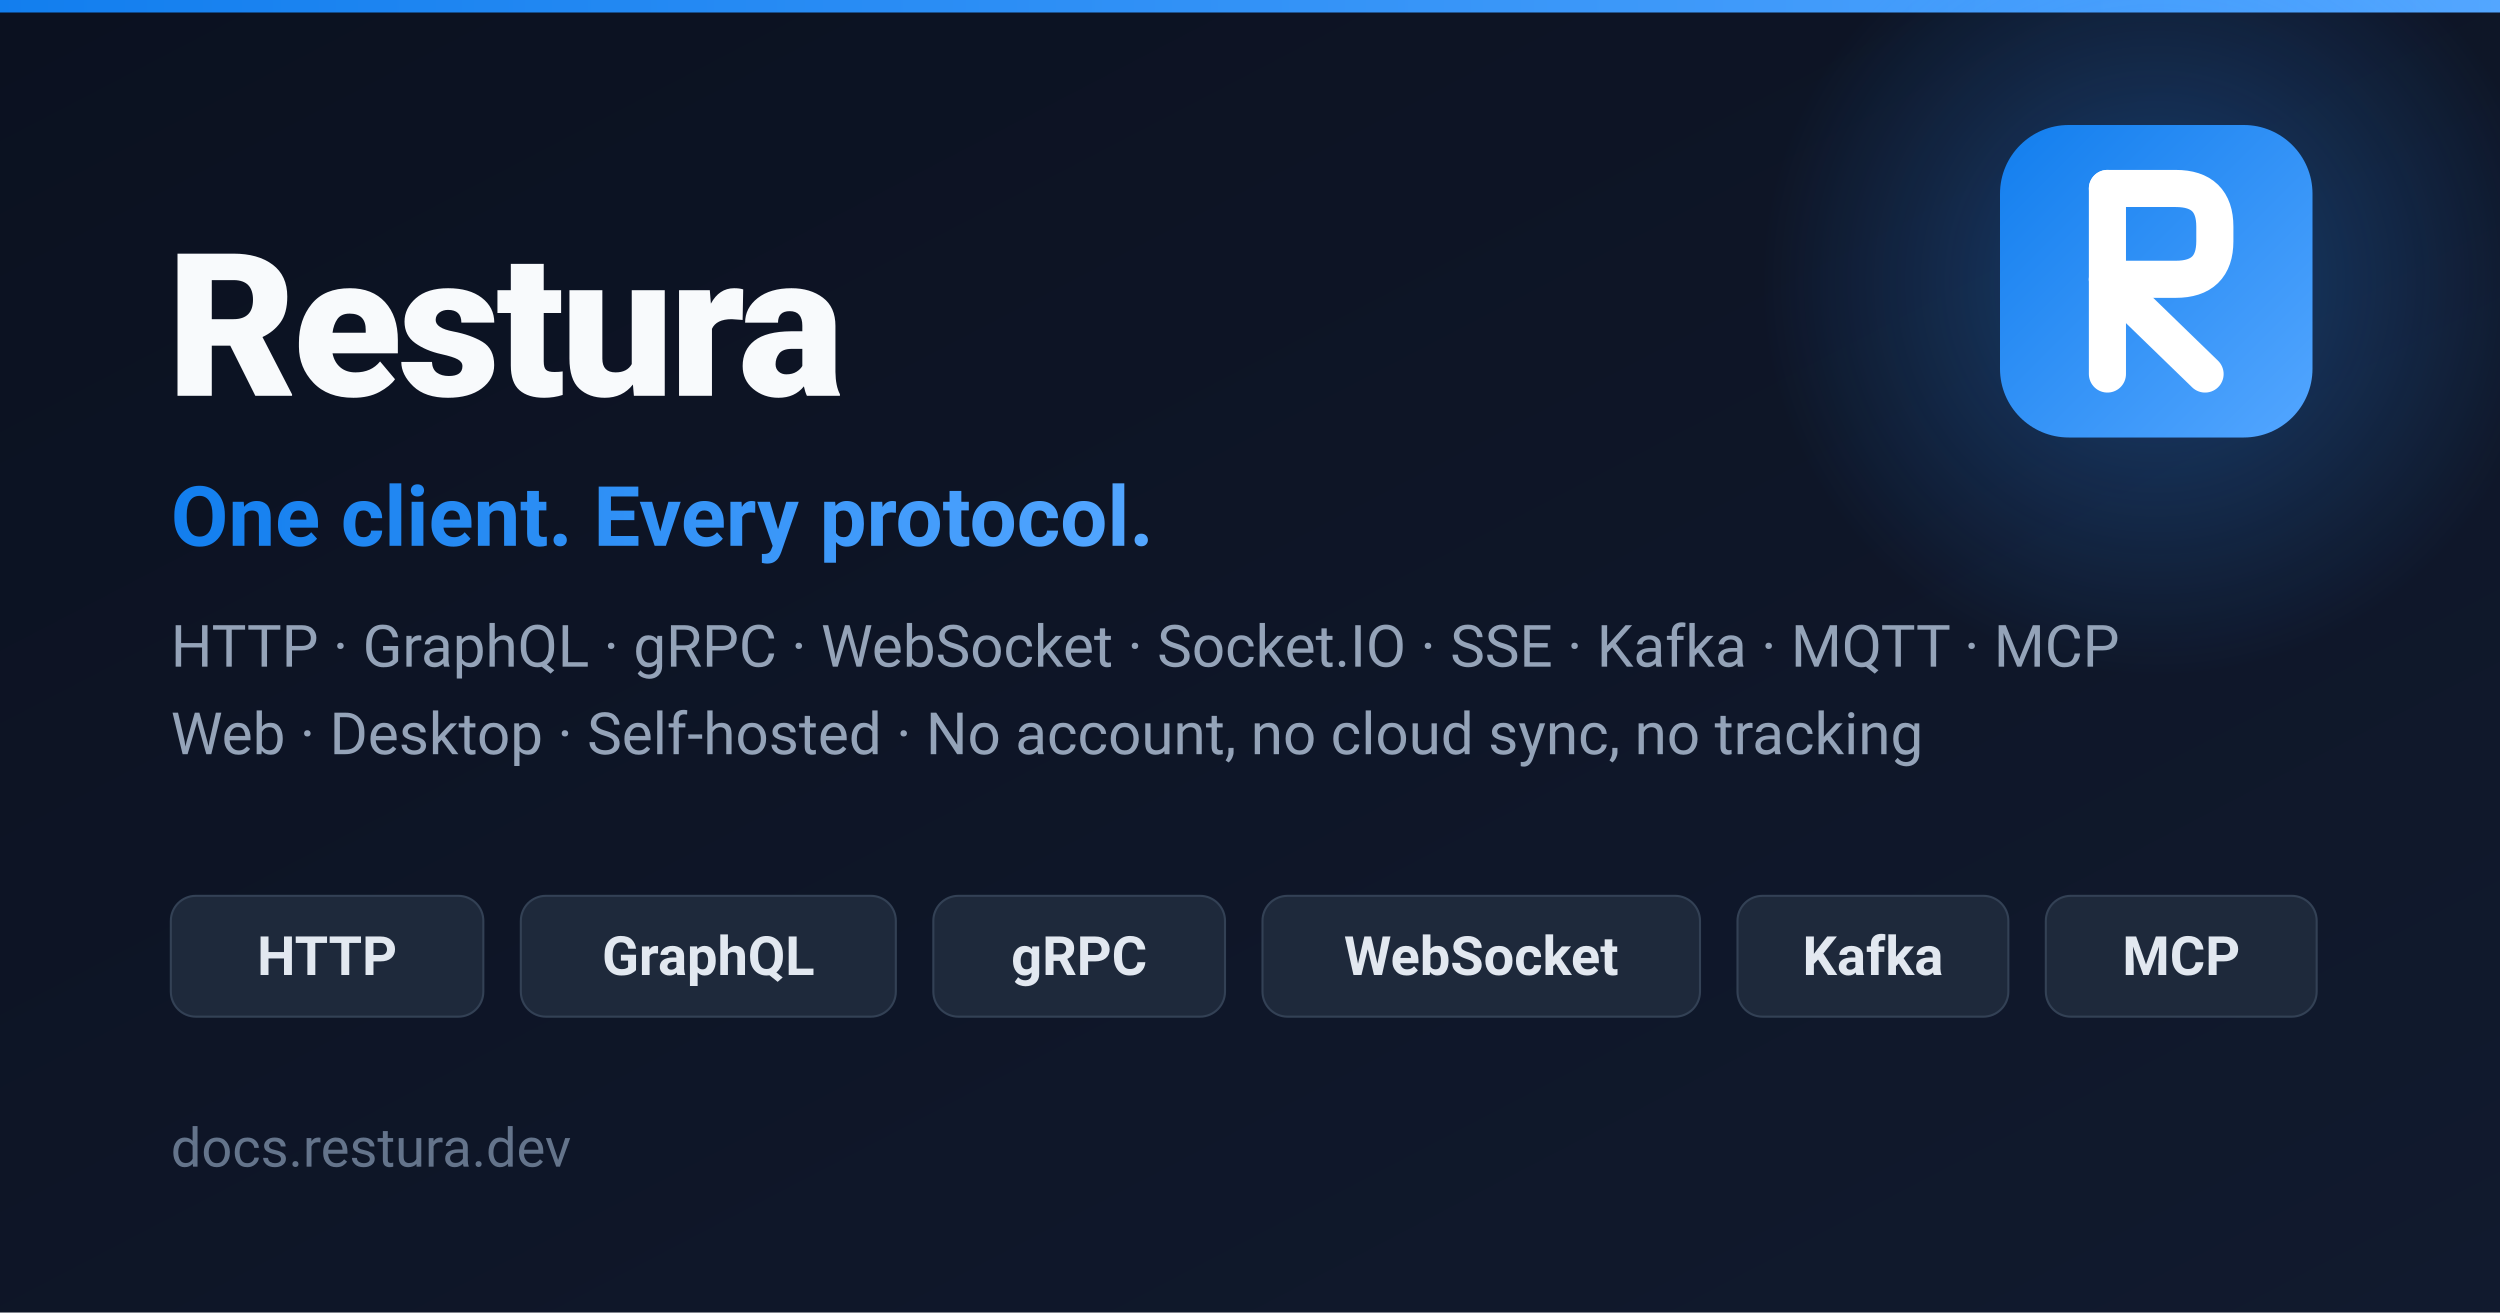
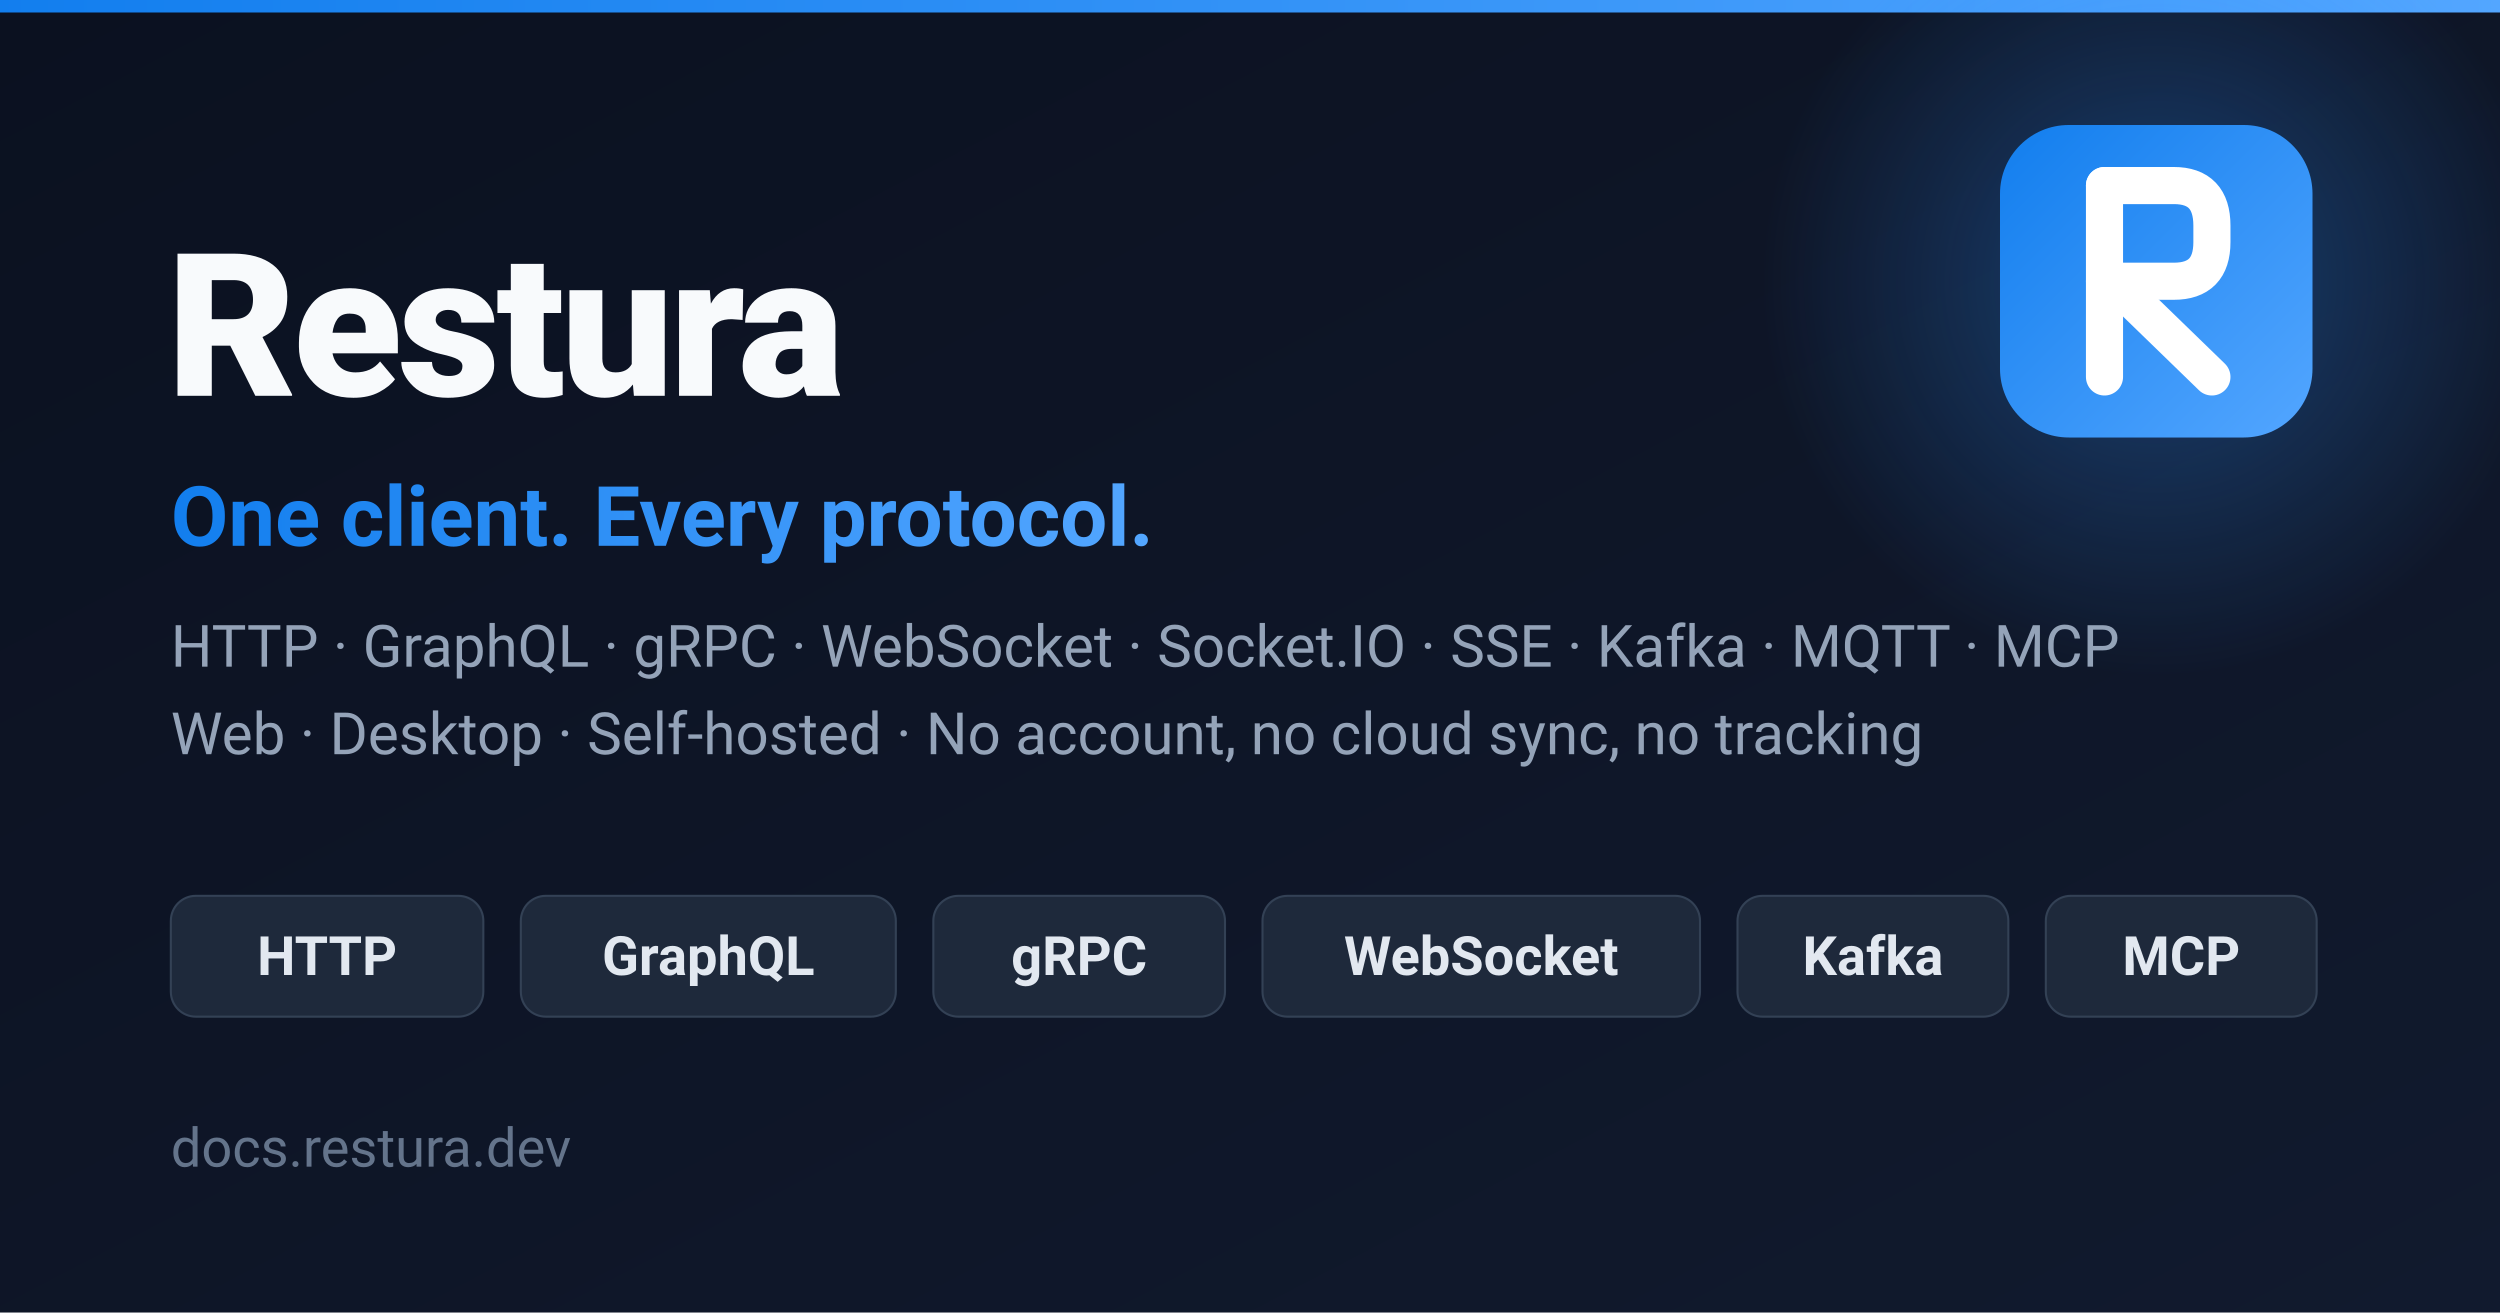
<svg xmlns="http://www.w3.org/2000/svg" width="1200" height="630" viewBox="0 0 1200 630" font-family="ui-sans-serif, system-ui, -apple-system, Segoe UI, Roboto, sans-serif">
  <defs>
    <linearGradient id="bg" x1="0" y1="0" x2="1" y2="1">
      <stop offset="0" stop-color="#0b1120" />
      <stop offset="1" stop-color="#111a2e" />
    </linearGradient>
    <linearGradient id="accent" x1="0" y1="0" x2="1" y2="0">
      <stop offset="0" stop-color="#127eee" />
      <stop offset="1" stop-color="#53a6ff" />
    </linearGradient>
    <linearGradient id="mark" x1="0" y1="0" x2="1" y2="1">
      <stop offset="0" stop-color="#127eee" />
      <stop offset="1" stop-color="#53a6ff" />
    </linearGradient>
    <radialGradient id="markGlow" cx="0.5" cy="0.5" r="0.5">
      <stop offset="0" stop-color="#2e91ff" stop-opacity="0.35" />
      <stop offset="1" stop-color="#2e91ff" stop-opacity="0" />
    </radialGradient>
  </defs>
  <rect width="1200" height="630" fill="url(#bg)" />
  <rect width="1200" height="6" fill="url(#accent)" />
  <circle cx="1035" cy="135" r="190" fill="url(#markGlow)" />
  <g transform="translate(960, 60)">
    <rect width="150" height="150" rx="33" fill="url(#mark)" />
    <g transform="scale(4.6875)" stroke="#ffffff" stroke-width="3.8" stroke-linecap="round" stroke-linejoin="round" fill="none">
-       <path d="M11 6.5 V25.5" />
-       <path d="M11 6.5 H18 Q22 6.5 22 10.4 L22 11.9 Q22 15.8 18 15.8 H11" />
-       <path d="M11 15.8 L21 25.5" />
+       <path d="M10.7 6.2 V25.8" />
+       <path d="M10.7 6.2 H17.8 Q21.7 6.2 21.7 10.3 L21.7 12 Q21.7 16 17.8 16 H10.7" />
+       <path d="M11.6 16 L21.7 25.8" />
    </g>
  </g>
  <text x="80" y="190" font-size="96" font-weight="800" fill="#f8fafc" letter-spacing="-2">Restura</text>
  <text x="82" y="262" font-size="40" font-weight="600" fill="url(#accent)">One client. Every protocol.</text>
  <text x="82" y="320" font-size="28" fill="#94a3b8">HTTP · GraphQL · gRPC · WebSocket · Socket.IO · SSE · Kafka · MQTT · MCP</text>
  <text x="82" y="362" font-size="28" fill="#94a3b8">Web · Desktop · Self-hosted · No account, no cloud sync, no tracking</text>
  <g font-size="26" font-weight="600" fill="#e2e8f0">
    <g>
      <rect x="82" y="430" width="150" height="58" rx="12" fill="#1e293b" stroke="#334155" />
      <text x="157" y="468" text-anchor="middle">HTTP</text>
    </g>
    <g>
      <rect x="250" y="430" width="180" height="58" rx="12" fill="#1e293b" stroke="#334155" />
      <text x="340" y="468" text-anchor="middle">GraphQL</text>
    </g>
    <g>
      <rect x="448" y="430" width="140" height="58" rx="12" fill="#1e293b" stroke="#334155" />
      <text x="518" y="468" text-anchor="middle">gRPC</text>
    </g>
    <g>
      <rect x="606" y="430" width="210" height="58" rx="12" fill="#1e293b" stroke="#334155" />
      <text x="711" y="468" text-anchor="middle">WebSocket</text>
    </g>
    <g>
      <rect x="834" y="430" width="130" height="58" rx="12" fill="#1e293b" stroke="#334155" />
      <text x="899" y="468" text-anchor="middle">Kafka</text>
    </g>
    <g>
      <rect x="982" y="430" width="130" height="58" rx="12" fill="#1e293b" stroke="#334155" />
      <text x="1047" y="468" text-anchor="middle">MCP</text>
    </g>
  </g>
  <text x="82" y="560" font-size="26" fill="#64748b">docs.restura.dev</text>
</svg>
